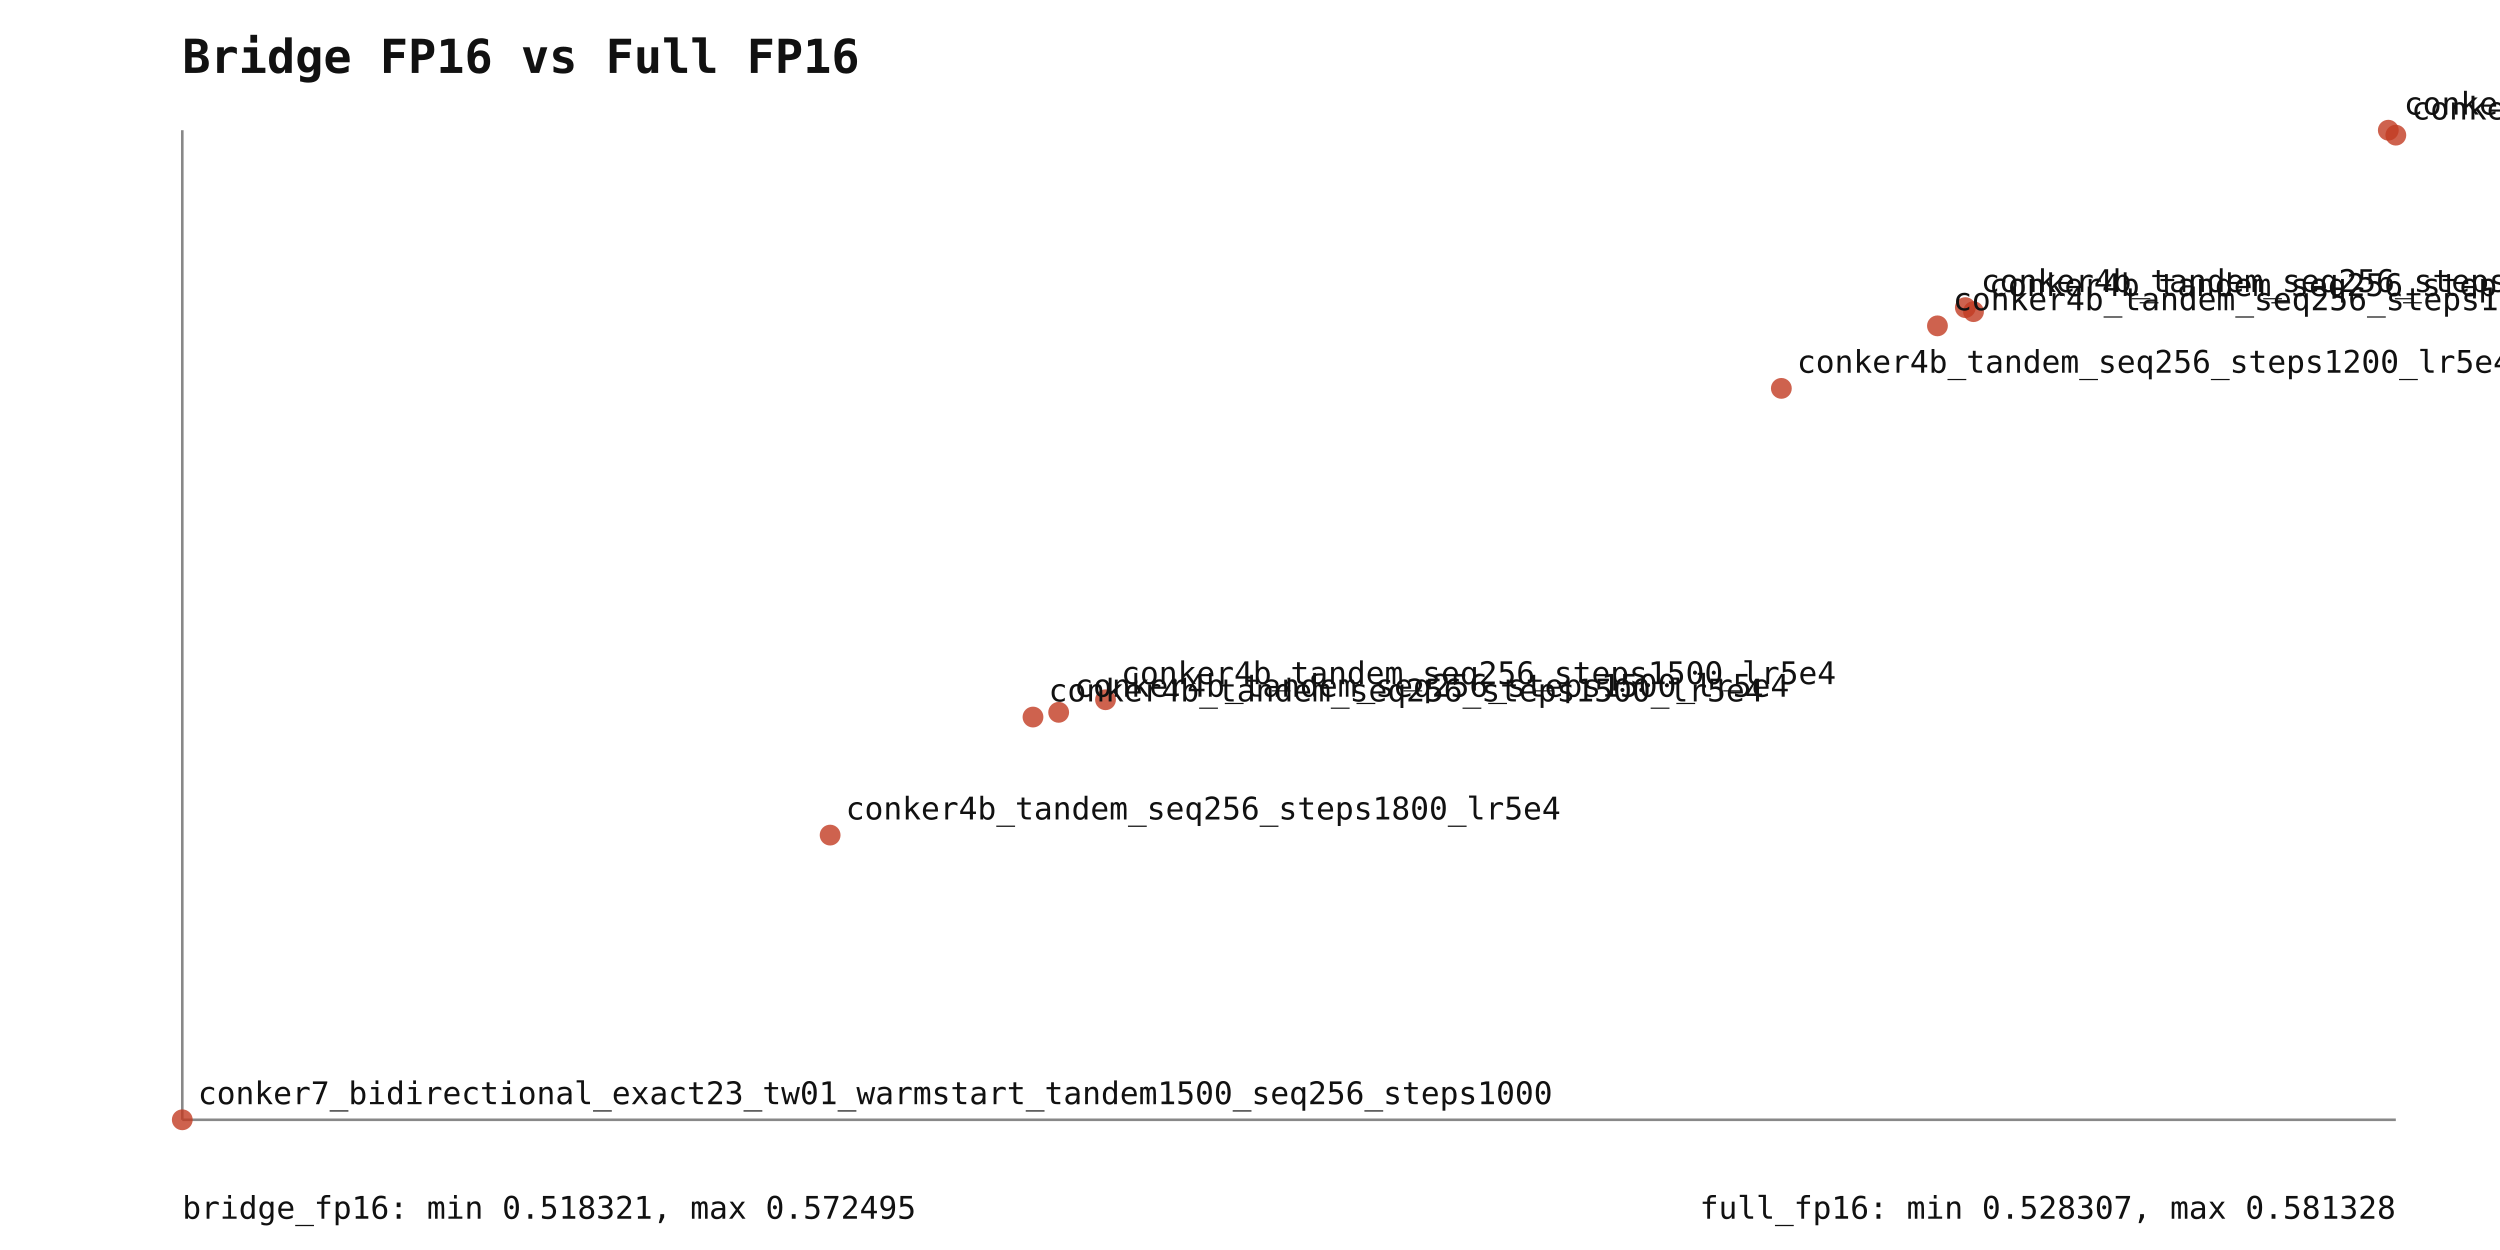
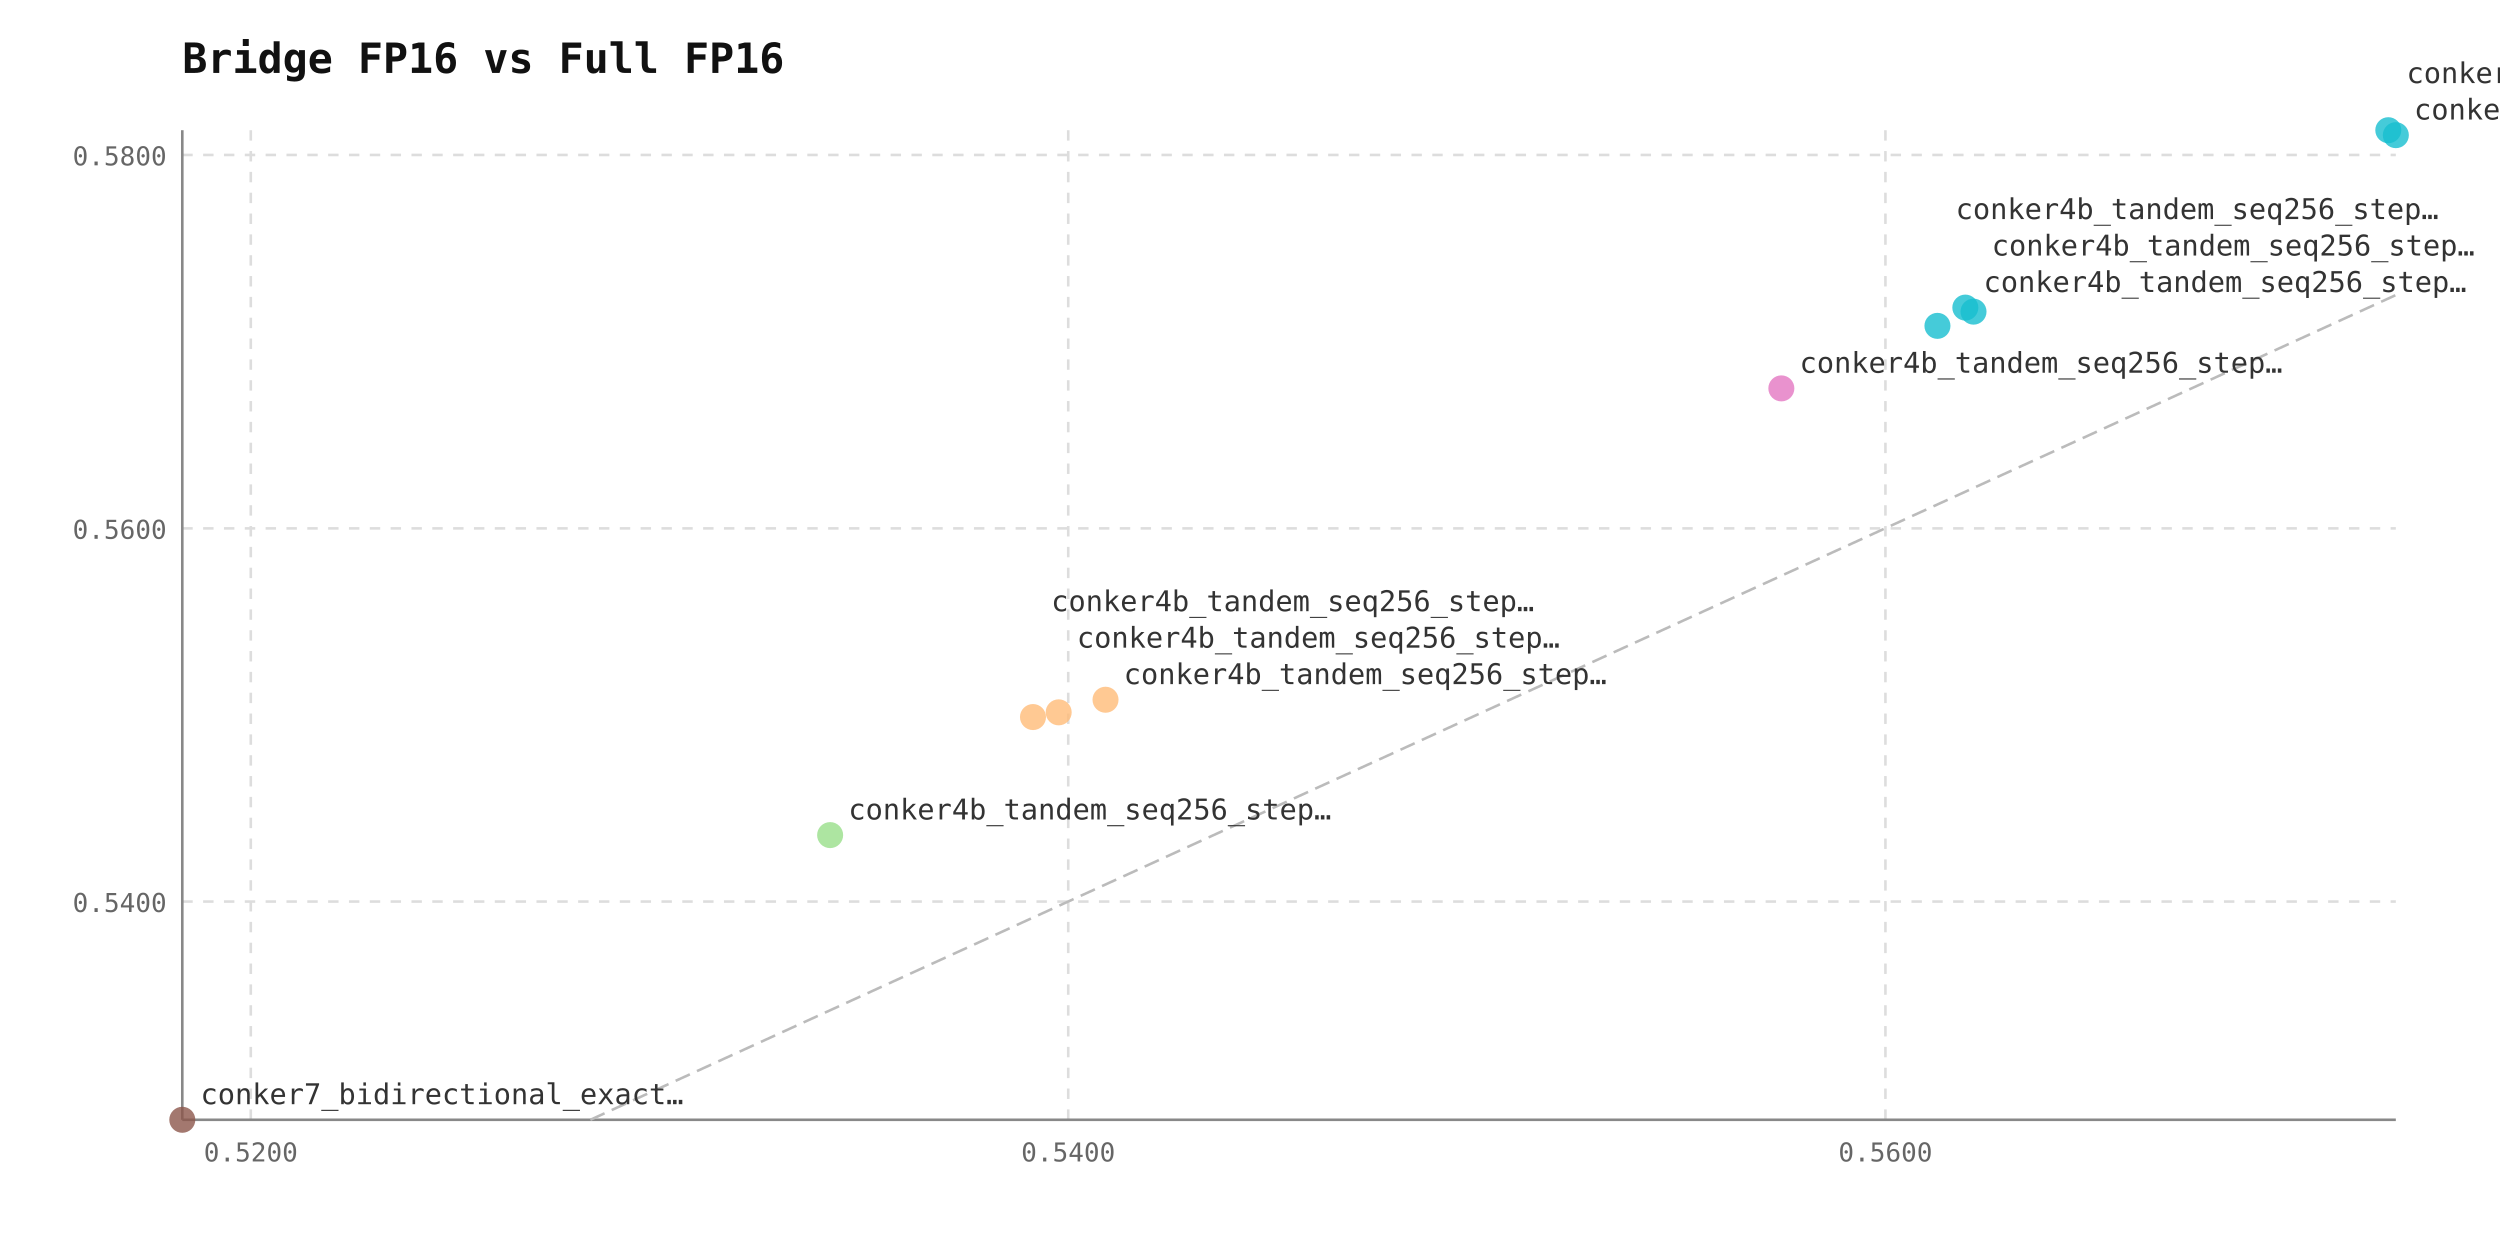
<svg xmlns="http://www.w3.org/2000/svg" width="960" height="480">
-   <style>text{font-family:Menlo,Monaco,monospace;font-size:12px;fill:#111} .title{font-size:18px;font-weight:700} .axis{stroke:#888;stroke-width:1} .point{fill:#c23b22;opacity:0.8}</style>
+   <style>text{font-family:Menlo,Monaco,monospace;font-size:11px;fill:#333} .title{font-size:16px;font-weight:700;fill:#111} .axis{stroke:#888;stroke-width:1} .grid{stroke:#ddd;stroke-width:1;stroke-dasharray:4,4} .tick{font-size:10px;fill:#666} .ref{stroke:#bbb;stroke-width:1;stroke-dasharray:6,3}</style>
  <text class="title" x="70" y="28">Bridge FP16 vs Full FP16</text>
+   <line class="grid" x1="96.3" y1="50" x2="96.3" y2="430" />
+   <text class="tick" x="96.3" y="446" text-anchor="middle">0.5200</text>
+   <line class="grid" x1="410.2" y1="50" x2="410.2" y2="430" />
+   <text class="tick" x="410.2" y="446" text-anchor="middle">0.5400</text>
+   <line class="grid" x1="724.0" y1="50" x2="724.0" y2="430" />
+   <text class="tick" x="724.0" y="446" text-anchor="middle">0.5600</text>
+   <line class="grid" x1="70" y1="346.2" x2="920" y2="346.2" />
+   <text class="tick" x="64" y="350.2" text-anchor="end">0.5400</text>
+   <line class="grid" x1="70" y1="202.9" x2="920" y2="202.9" />
+   <text class="tick" x="64" y="206.9" text-anchor="end">0.5600</text>
+   <line class="grid" x1="70" y1="59.5" x2="920" y2="59.5" />
+   <text class="tick" x="64" y="63.5" text-anchor="end">0.5800</text>
  <line class="axis" x1="70" y1="430" x2="920" y2="430" />
  <line class="axis" x1="70" y1="50" x2="70" y2="430" />
-   <circle class="point" cx="754.69" cy="118.12" r="4" />
-   <text x="760.69" y="112.12">conker4b_tandem_seq256_steps1000_lr5e4</text>
-   <circle class="point" cx="757.83" cy="119.67" r="4" />
-   <text x="763.83" y="113.67">conker4b_tandem_seq256_steps1000_lr5e4</text>
-   <circle class="point" cx="743.98" cy="125.13" r="4" />
-   <text x="749.98" y="119.13">conker4b_tandem_seq256_steps1000_lr5e4</text>
-   <circle class="point" cx="684.04" cy="149.14" r="4" />
-   <text x="690.04" y="143.14">conker4b_tandem_seq256_steps1200_lr5e4</text>
-   <circle class="point" cx="424.52" cy="268.70" r="4" />
-   <text x="430.52" y="262.70">conker4b_tandem_seq256_steps1500_lr5e4</text>
-   <circle class="point" cx="406.53" cy="273.54" r="4" />
-   <text x="412.53" y="267.54">conker4b_tandem_seq256_steps1500_lr5e4</text>
-   <circle class="point" cx="396.67" cy="275.35" r="4" />
-   <text x="402.67" y="269.35">conker4b_tandem_seq256_steps1500_lr5e4</text>
-   <circle class="point" cx="318.77" cy="320.68" r="4" />
-   <text x="324.77" y="314.68">conker4b_tandem_seq256_steps1800_lr5e4</text>
-   <circle class="point" cx="920.00" cy="51.90" r="4" />
-   <text x="926.00" y="45.90">conker4b_tandem_seq512_steps1000_bs8_lr5e4</text>
-   <circle class="point" cx="917.11" cy="50.00" r="4" />
-   <text x="923.11" y="44.00">conker4b_tandem_seq512_steps1000_bs8_lr5e4</text>
-   <circle class="point" cx="70.00" cy="430.00" r="4" />
-   <text x="76.00" y="424.00">conker7_bidirectional_exact23_tw01_warmstart_tandem1500_seq256_steps1000</text>
-   <text x="70" y="468">bridge_fp16: min 0.518321, max 0.572495</text>
-   <text x="920" y="468" text-anchor="end">full_fp16: min 0.528307, max 0.581328</text>
+   <line class="ref" x1="226.7" y1="430.0" x2="920.0" y2="113.3" />
+   <circle fill="#17becf" opacity="0.8" cx="754.69" cy="118.12" r="5" />
+   <text x="761.69" y="112.12">conker4b_tandem_seq256_step…</text>
+   <circle fill="#17becf" opacity="0.8" cx="757.83" cy="119.67" r="5" />
+   <text x="764.83" y="98.12">conker4b_tandem_seq256_step…</text>
+   <circle fill="#17becf" opacity="0.8" cx="743.98" cy="125.13" r="5" />
+   <text x="750.98" y="84.12">conker4b_tandem_seq256_step…</text>
+   <circle fill="#e377c2" opacity="0.8" cx="684.04" cy="149.14" r="5" />
+   <text x="691.04" y="143.14">conker4b_tandem_seq256_step…</text>
+   <circle fill="#ffbb78" opacity="0.8" cx="424.52" cy="268.70" r="5" />
+   <text x="431.52" y="262.70">conker4b_tandem_seq256_step…</text>
+   <circle fill="#ffbb78" opacity="0.8" cx="406.53" cy="273.54" r="5" />
+   <text x="413.53" y="248.70">conker4b_tandem_seq256_step…</text>
+   <circle fill="#ffbb78" opacity="0.8" cx="396.67" cy="275.35" r="5" />
+   <text x="403.67" y="234.70">conker4b_tandem_seq256_step…</text>
+   <circle fill="#98df8a" opacity="0.8" cx="318.77" cy="320.68" r="5" />
+   <text x="325.77" y="314.68">conker4b_tandem_seq256_step…</text>
+   <circle fill="#17becf" opacity="0.8" cx="920.00" cy="51.90" r="5" />
+   <text x="927.00" y="45.90">conker4b_tandem_seq512_step…</text>
+   <circle fill="#17becf" opacity="0.8" cx="917.11" cy="50.00" r="5" />
+   <text x="924.11" y="31.90">conker4b_tandem_seq512_step…</text>
+   <circle fill="#8c564b" opacity="0.8" cx="70.00" cy="430.00" r="5" />
+   <text x="77.00" y="424.00">conker7_bidirectional_exact…</text>
</svg>
